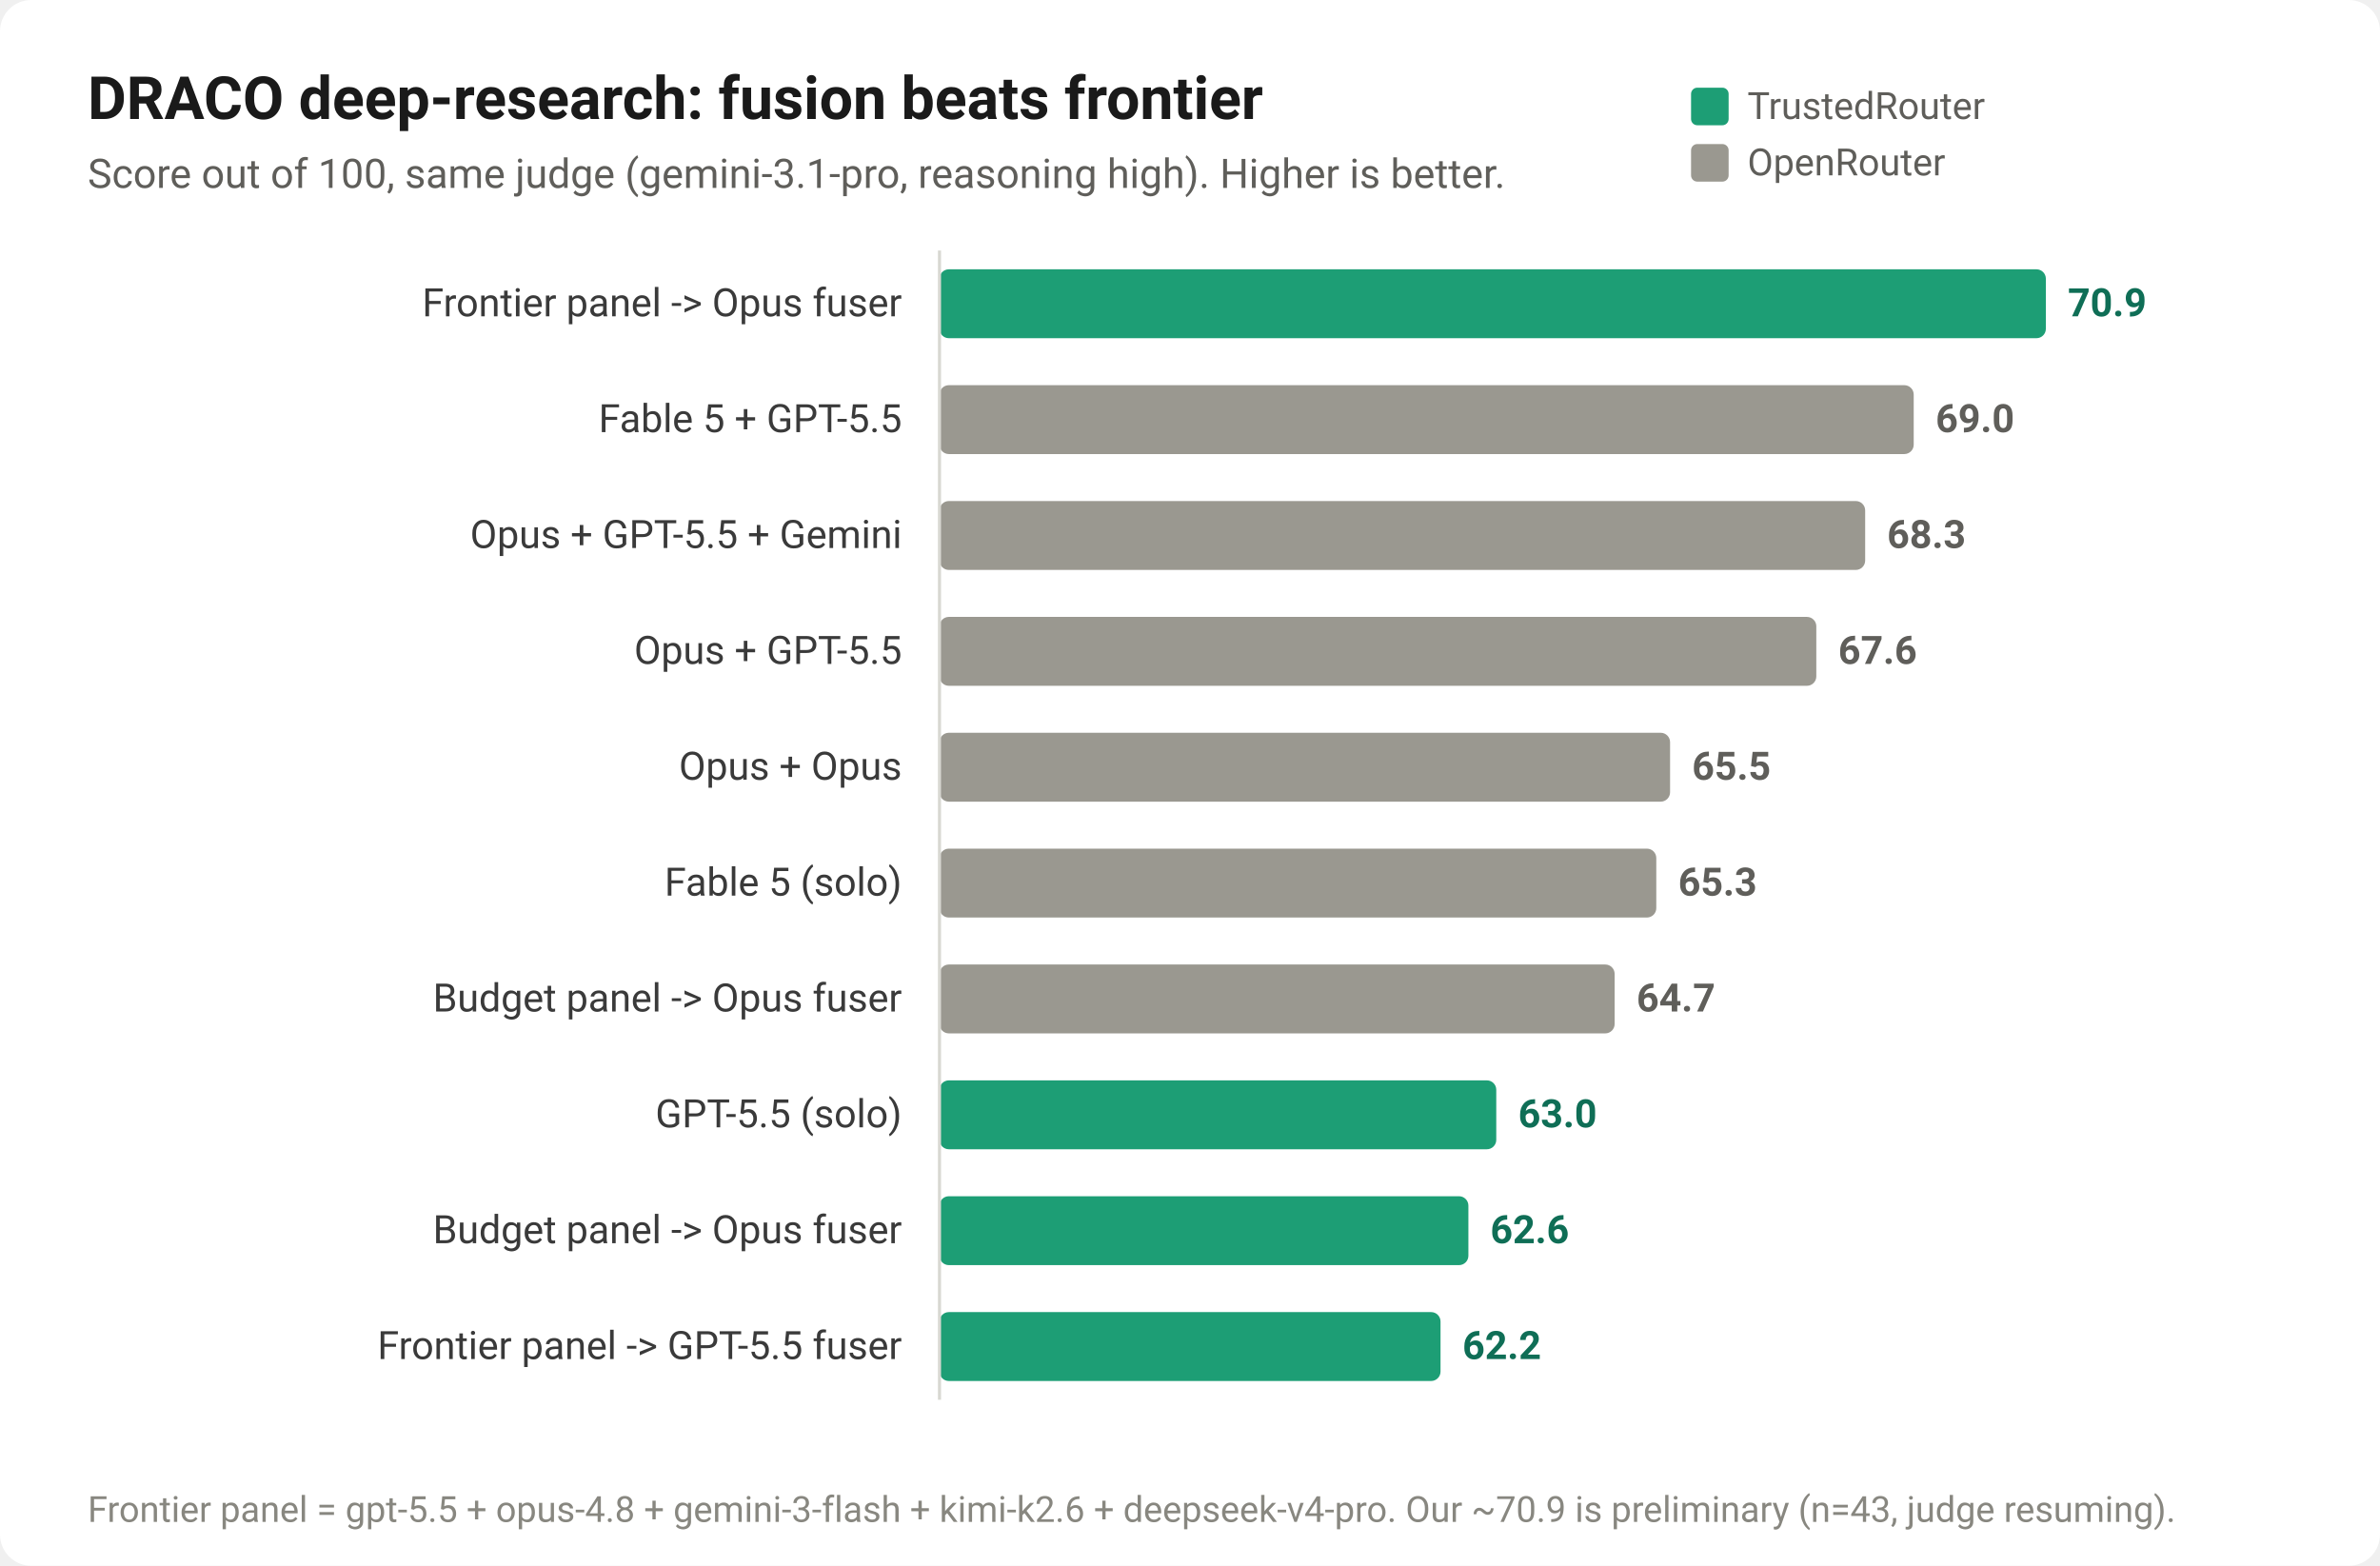
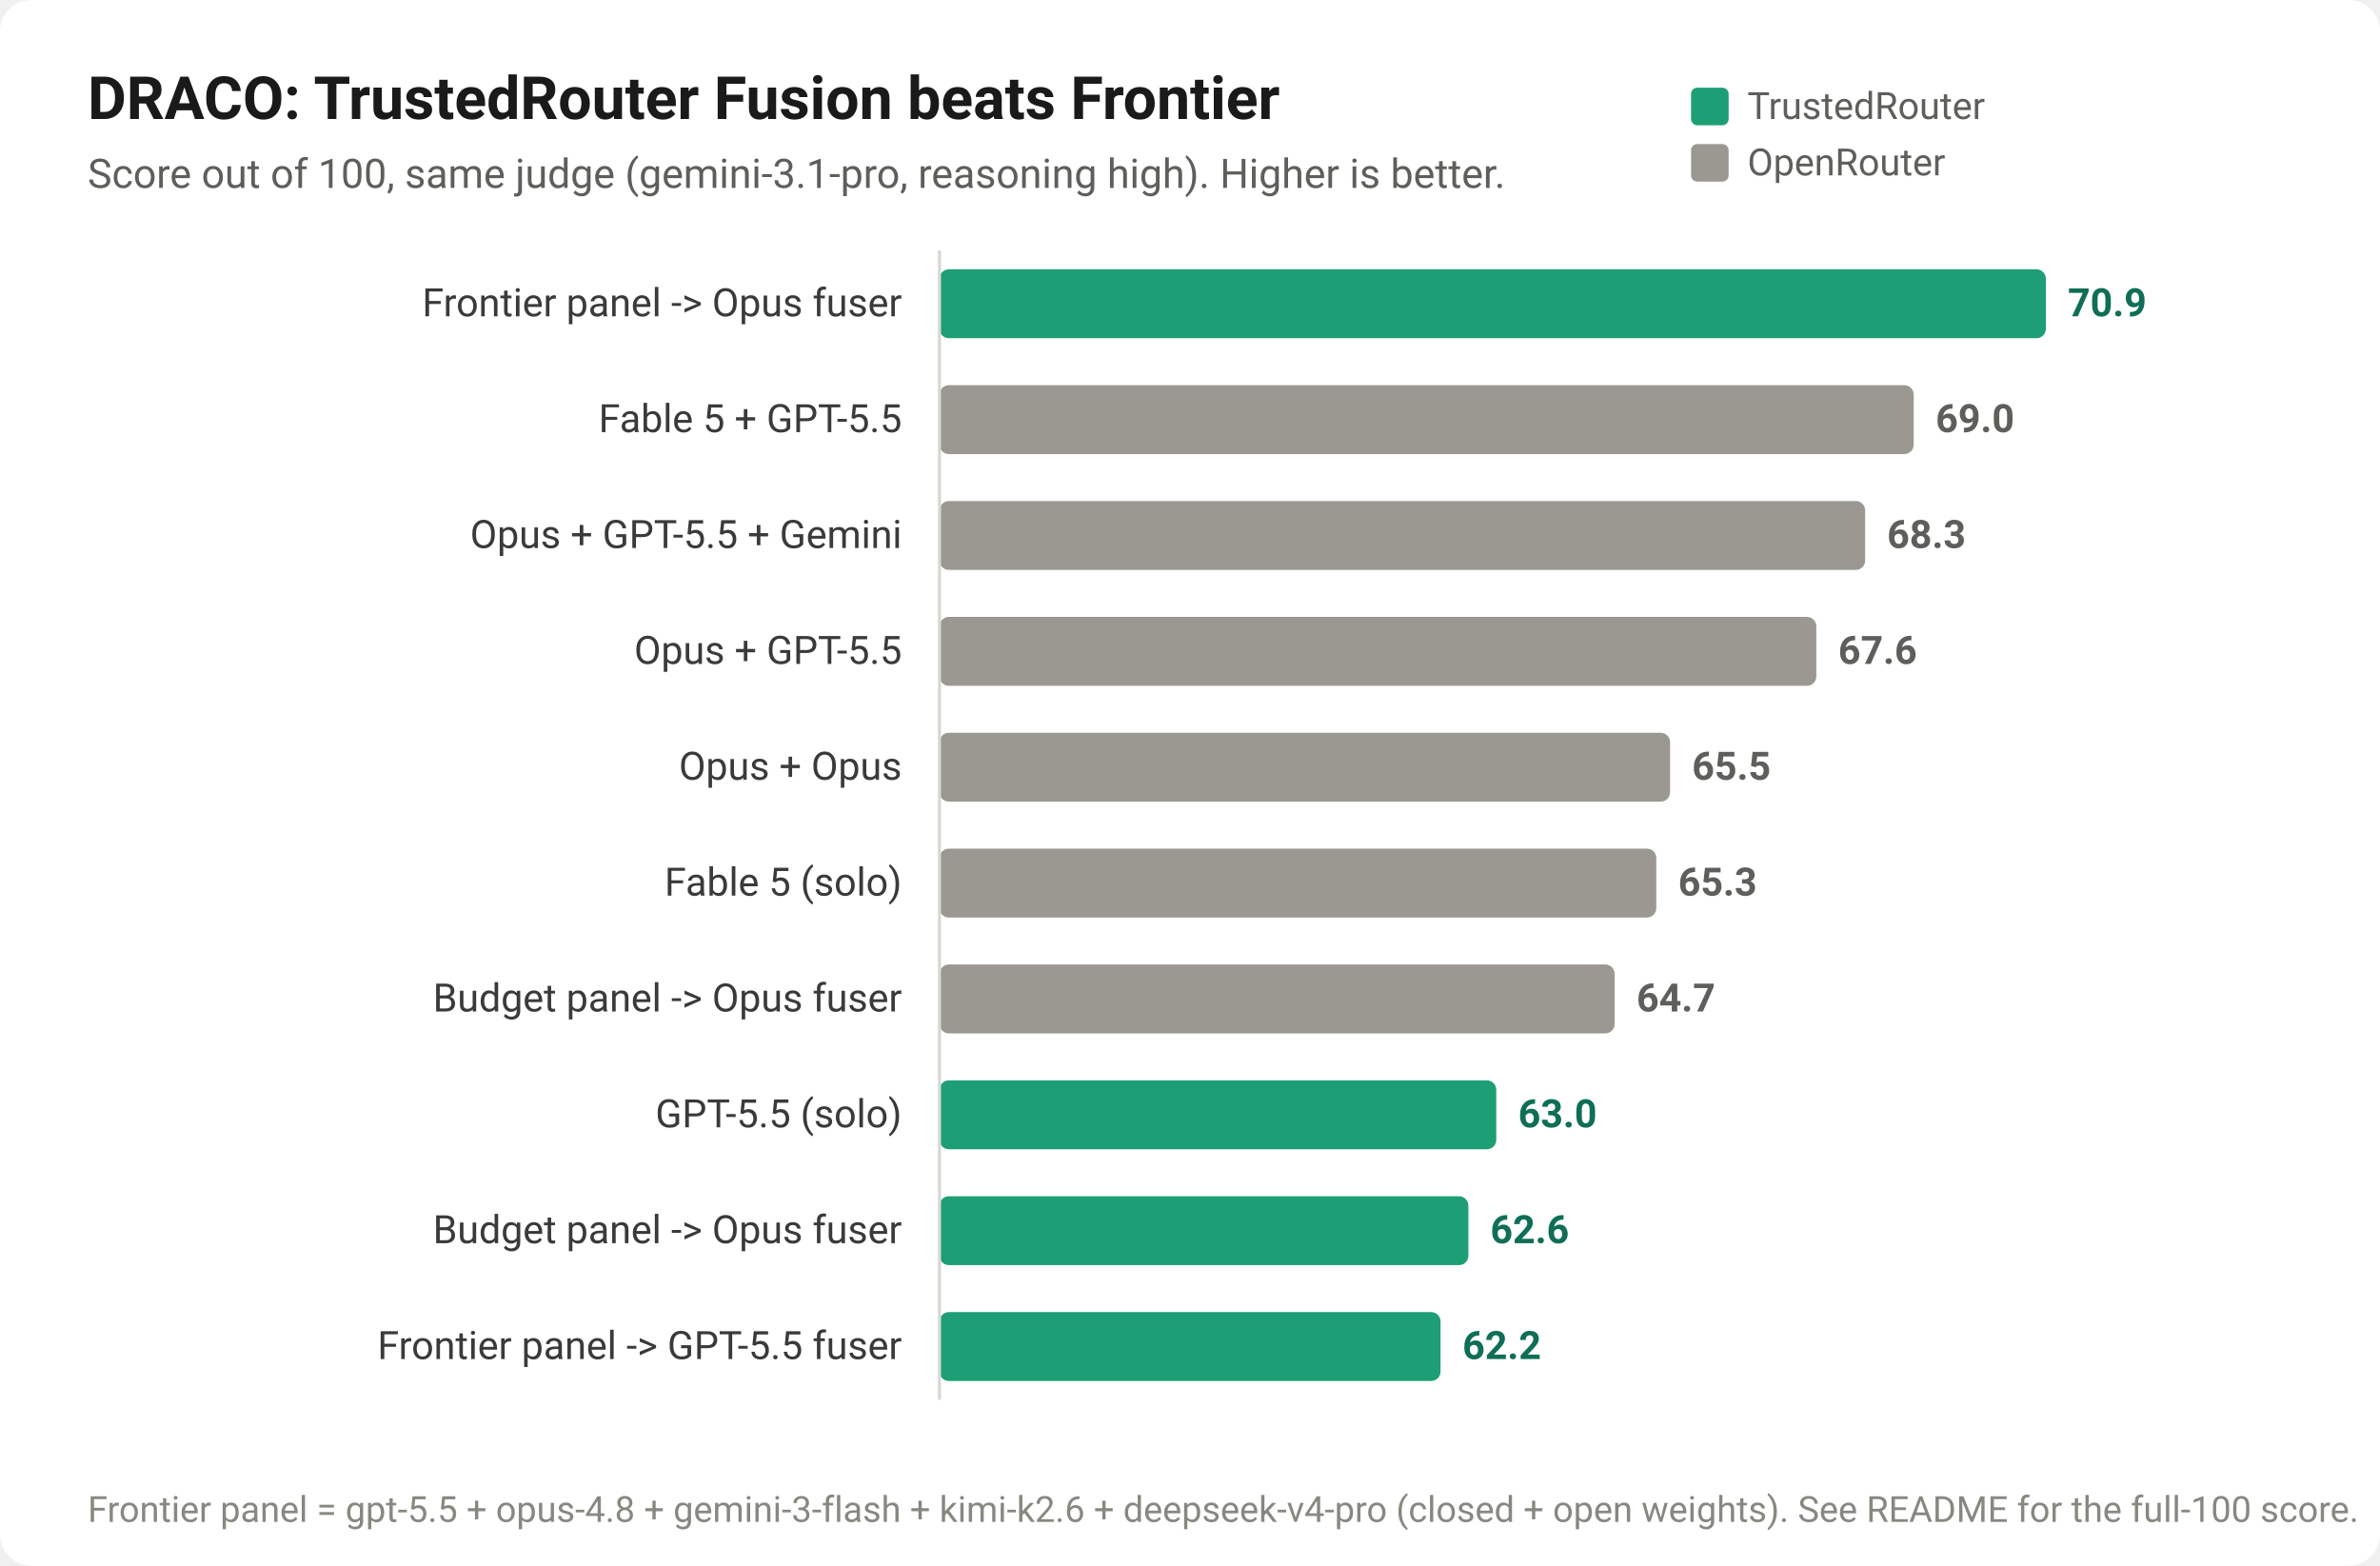
<svg xmlns="http://www.w3.org/2000/svg" viewBox="0 0 760 500" font-family="-apple-system,Segoe UI,Roboto,sans-serif">
  <rect width="760" height="500" rx="10" fill="#ffffff" />
-   <text x="28" y="38" font-size="19" font-weight="600" fill="#1a1a1a">DRACO deep-research: fusion beats frontier</text>
+   <text x="28" y="38" font-size="19" font-weight="600" fill="#1a1a1a">DRACO: TrustedRouter Fusion beats Frontier</text>
  <text x="28" y="60" font-size="13" fill="#5F5E5A">Score out of 100, same judge (gemini-3.1-pro, reasoning high). Higher is better.</text>
  <rect x="540" y="28" width="12" height="12" rx="2" fill="#1D9E75" />
  <text x="558" y="38" font-size="12" fill="#5F5E5A">TrustedRouter</text>
  <rect x="540" y="46" width="12" height="12" rx="2" fill="#9a9890" />
  <text x="558" y="56" font-size="12" fill="#5F5E5A">OpenRouter</text>
  <text x="288" y="101.0" font-size="12.5" text-anchor="end" fill="#3a3a3a">Frontier panel -&gt; Opus fuser</text>
  <rect x="300" y="86" width="353.3" height="22" rx="3" fill="#1D9E75" />
  <text x="660.3" y="101.0" font-size="12.5" font-weight="600" fill="#0F6E56">70.9</text>
  <text x="288" y="138.0" font-size="12.5" text-anchor="end" fill="#3a3a3a">Fable 5 + GPT-5.5</text>
  <rect x="300" y="123" width="311.1" height="22" rx="3" fill="#9a9890" />
  <text x="618.1" y="138.0" font-size="12.5" font-weight="600" fill="#5F5E5A">69.0</text>
  <text x="288" y="175.0" font-size="12.5" text-anchor="end" fill="#3a3a3a">Opus + GPT-5.5 + Gemini</text>
  <rect x="300" y="160" width="295.6" height="22" rx="3" fill="#9a9890" />
  <text x="602.6" y="175.0" font-size="12.5" font-weight="600" fill="#5F5E5A">68.3</text>
  <text x="288" y="212.0" font-size="12.5" text-anchor="end" fill="#3a3a3a">Opus + GPT-5.5</text>
  <rect x="300" y="197" width="280.0" height="22" rx="3" fill="#9a9890" />
  <text x="587.0" y="212.0" font-size="12.5" font-weight="600" fill="#5F5E5A">67.6</text>
  <text x="288" y="249.0" font-size="12.5" text-anchor="end" fill="#3a3a3a">Opus + Opus</text>
  <rect x="300" y="234" width="233.3" height="22" rx="3" fill="#9a9890" />
  <text x="540.3" y="249.0" font-size="12.5" font-weight="600" fill="#5F5E5A">65.5</text>
  <text x="288" y="286.0" font-size="12.5" text-anchor="end" fill="#3a3a3a">Fable 5 (solo)</text>
  <rect x="300" y="271" width="228.9" height="22" rx="3" fill="#9a9890" />
  <text x="535.9" y="286.0" font-size="12.5" font-weight="600" fill="#5F5E5A">65.3</text>
  <text x="288" y="323.0" font-size="12.5" text-anchor="end" fill="#3a3a3a">Budget panel -&gt; Opus fuser</text>
  <rect x="300" y="308" width="215.6" height="22" rx="3" fill="#9a9890" />
  <text x="522.6" y="323.0" font-size="12.5" font-weight="600" fill="#5F5E5A">64.7</text>
  <text x="288" y="360.0" font-size="12.5" text-anchor="end" fill="#3a3a3a">GPT-5.5 (solo)</text>
  <rect x="300" y="345" width="177.8" height="22" rx="3" fill="#1D9E75" />
  <text x="484.8" y="360.0" font-size="12.5" font-weight="600" fill="#0F6E56">63.0</text>
  <text x="288" y="397.0" font-size="12.5" text-anchor="end" fill="#3a3a3a">Budget panel -&gt; Opus fuser</text>
  <rect x="300" y="382" width="168.9" height="22" rx="3" fill="#1D9E75" />
  <text x="475.9" y="397.0" font-size="12.5" font-weight="600" fill="#0F6E56">62.6</text>
  <text x="288" y="434.0" font-size="12.5" text-anchor="end" fill="#3a3a3a">Frontier panel -&gt; GPT-5.5 fuser</text>
  <rect x="300" y="419" width="160.0" height="22" rx="3" fill="#1D9E75" />
  <text x="467.0" y="434.0" font-size="12.5" font-weight="600" fill="#0F6E56">62.2</text>
  <line x1="300" y1="80" x2="300" y2="447" stroke="#d8d8d2" stroke-width="1" />
-   <text x="28" y="486" font-size="11.5" fill="#888780">Frontier panel = gpt-5.5 + opus-4.8 + gemini-3-flash + kimi-k2.6 + deepseek-v4-pro. Our ~70.9 is preliminary (n=43, judge resuming).</text>
+   <text x="28" y="486" font-size="11.5" fill="#888780">Frontier panel = gpt-5.5 + opus-4.8 + gemini-3-flash + kimi-k2.6 + deepseek-v4-pro (closed + open weights). See README for the full-100 score.</text>
</svg>
